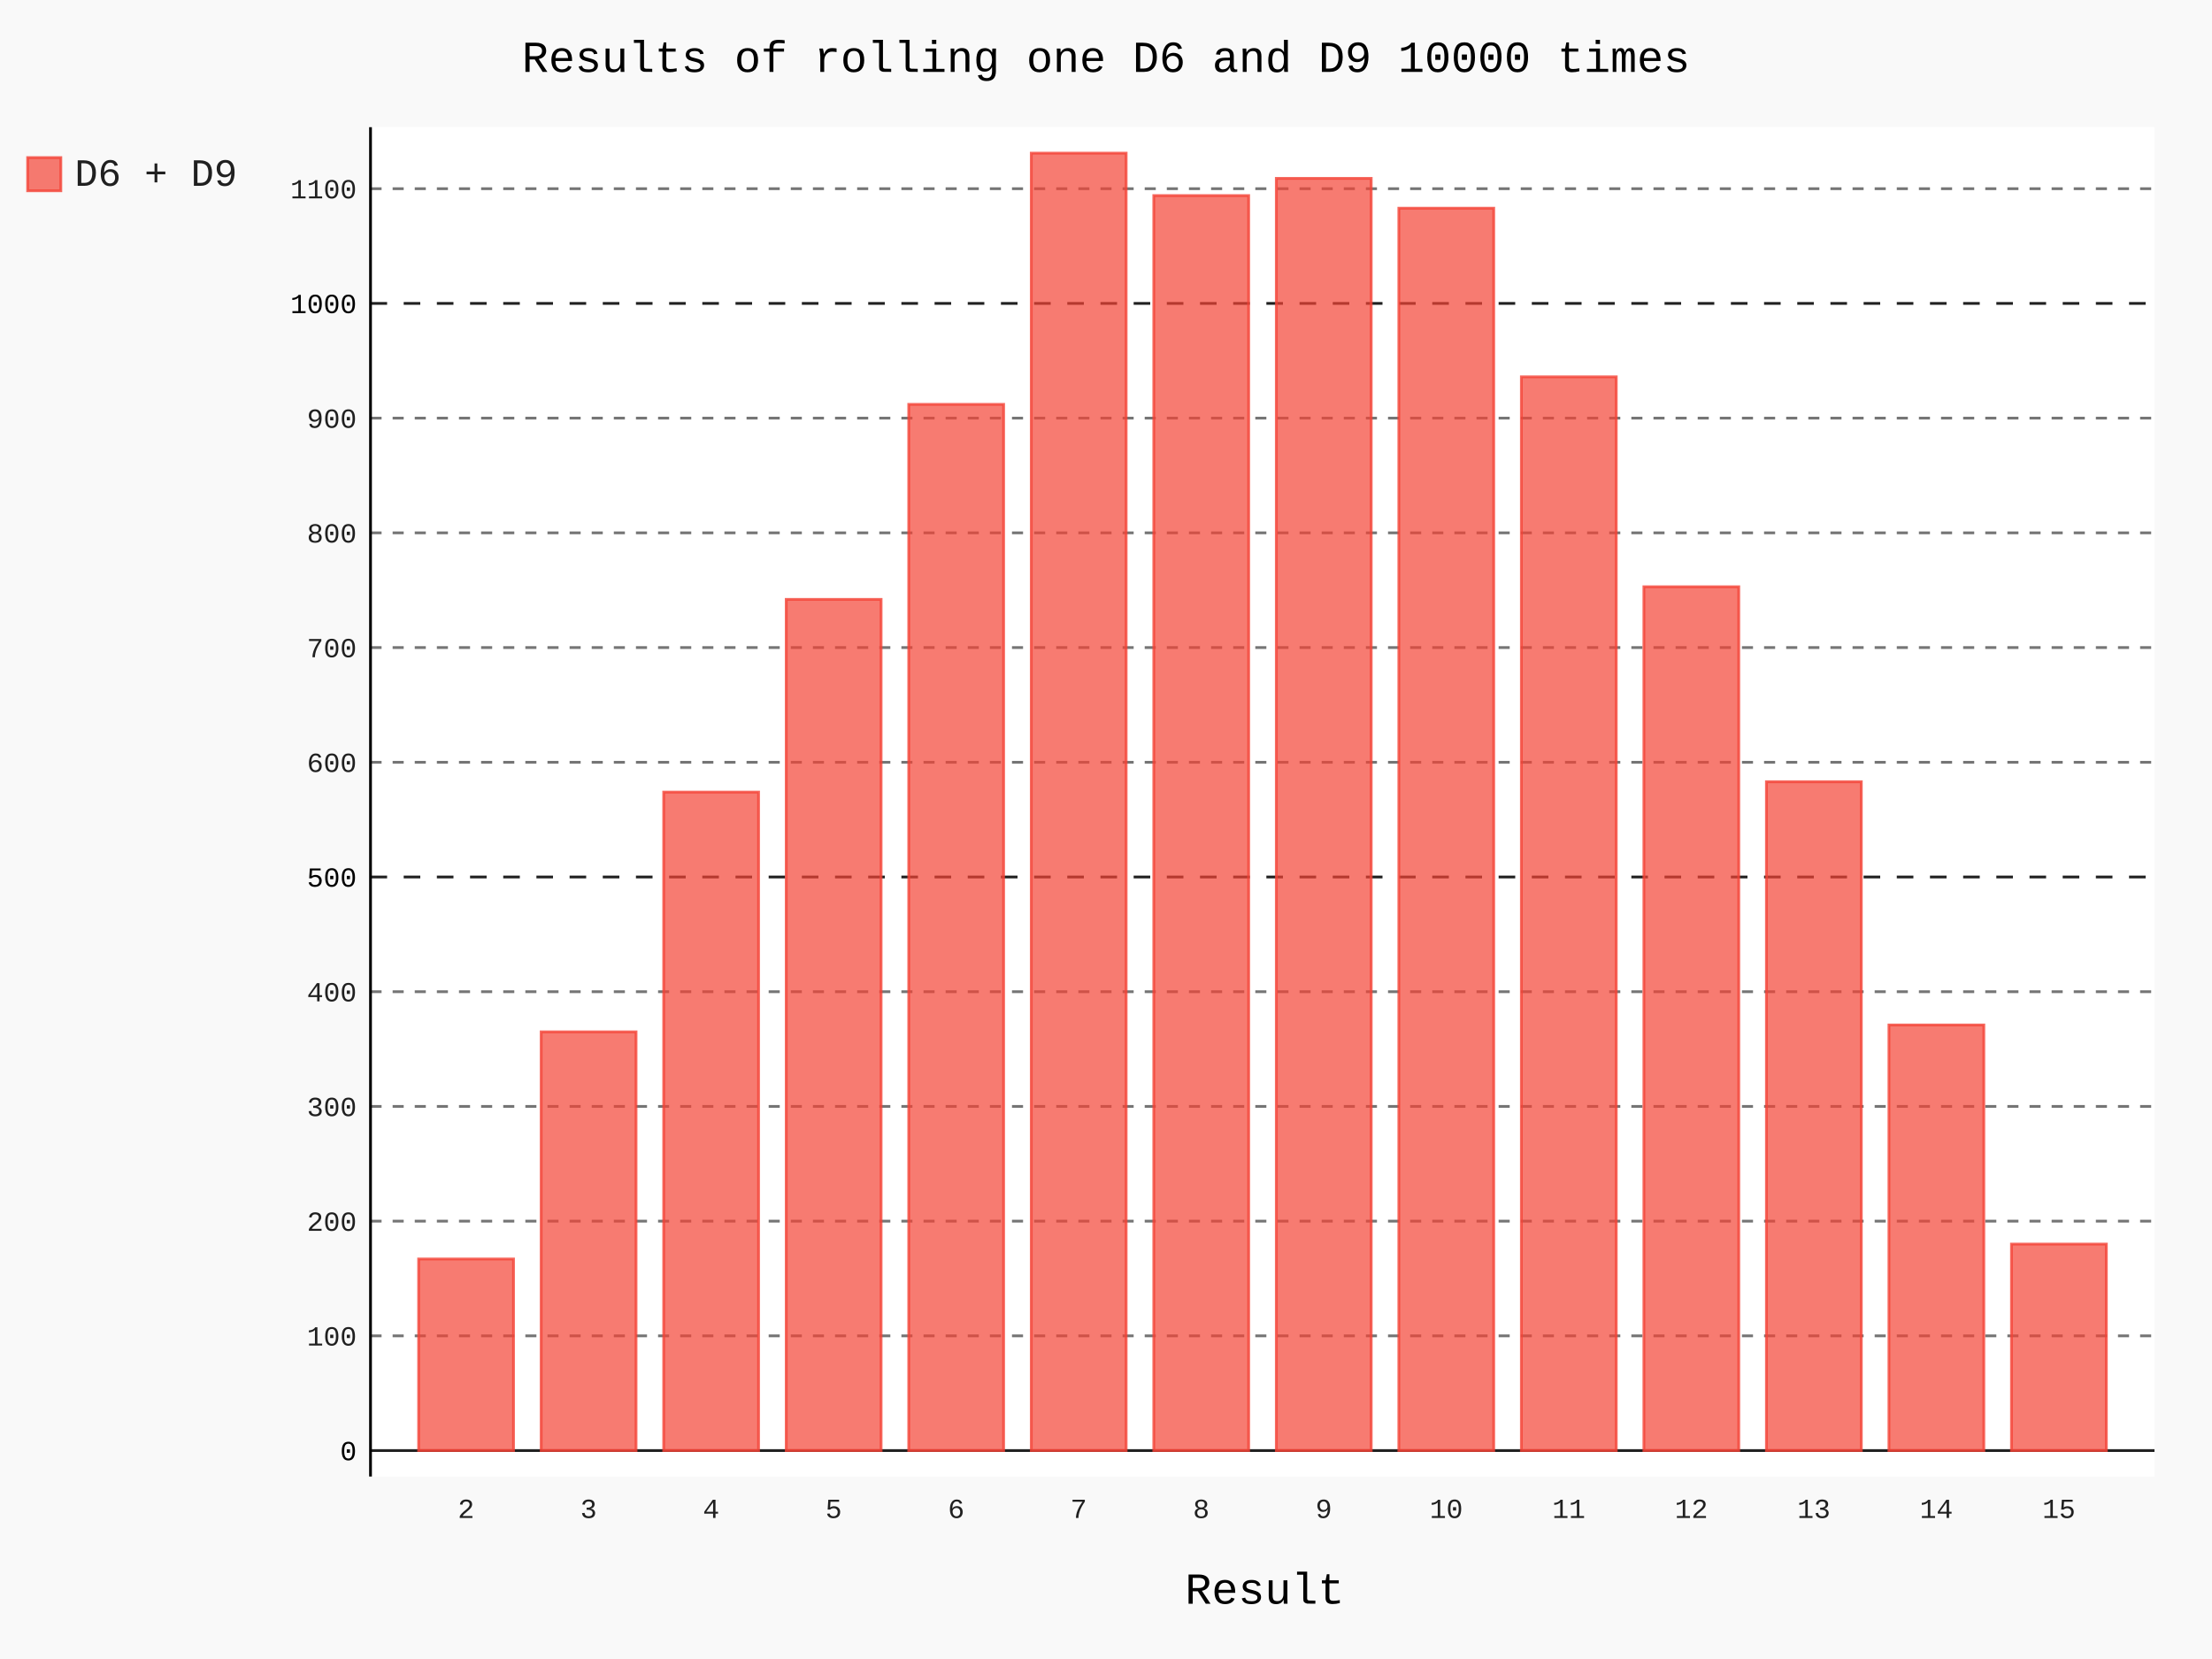
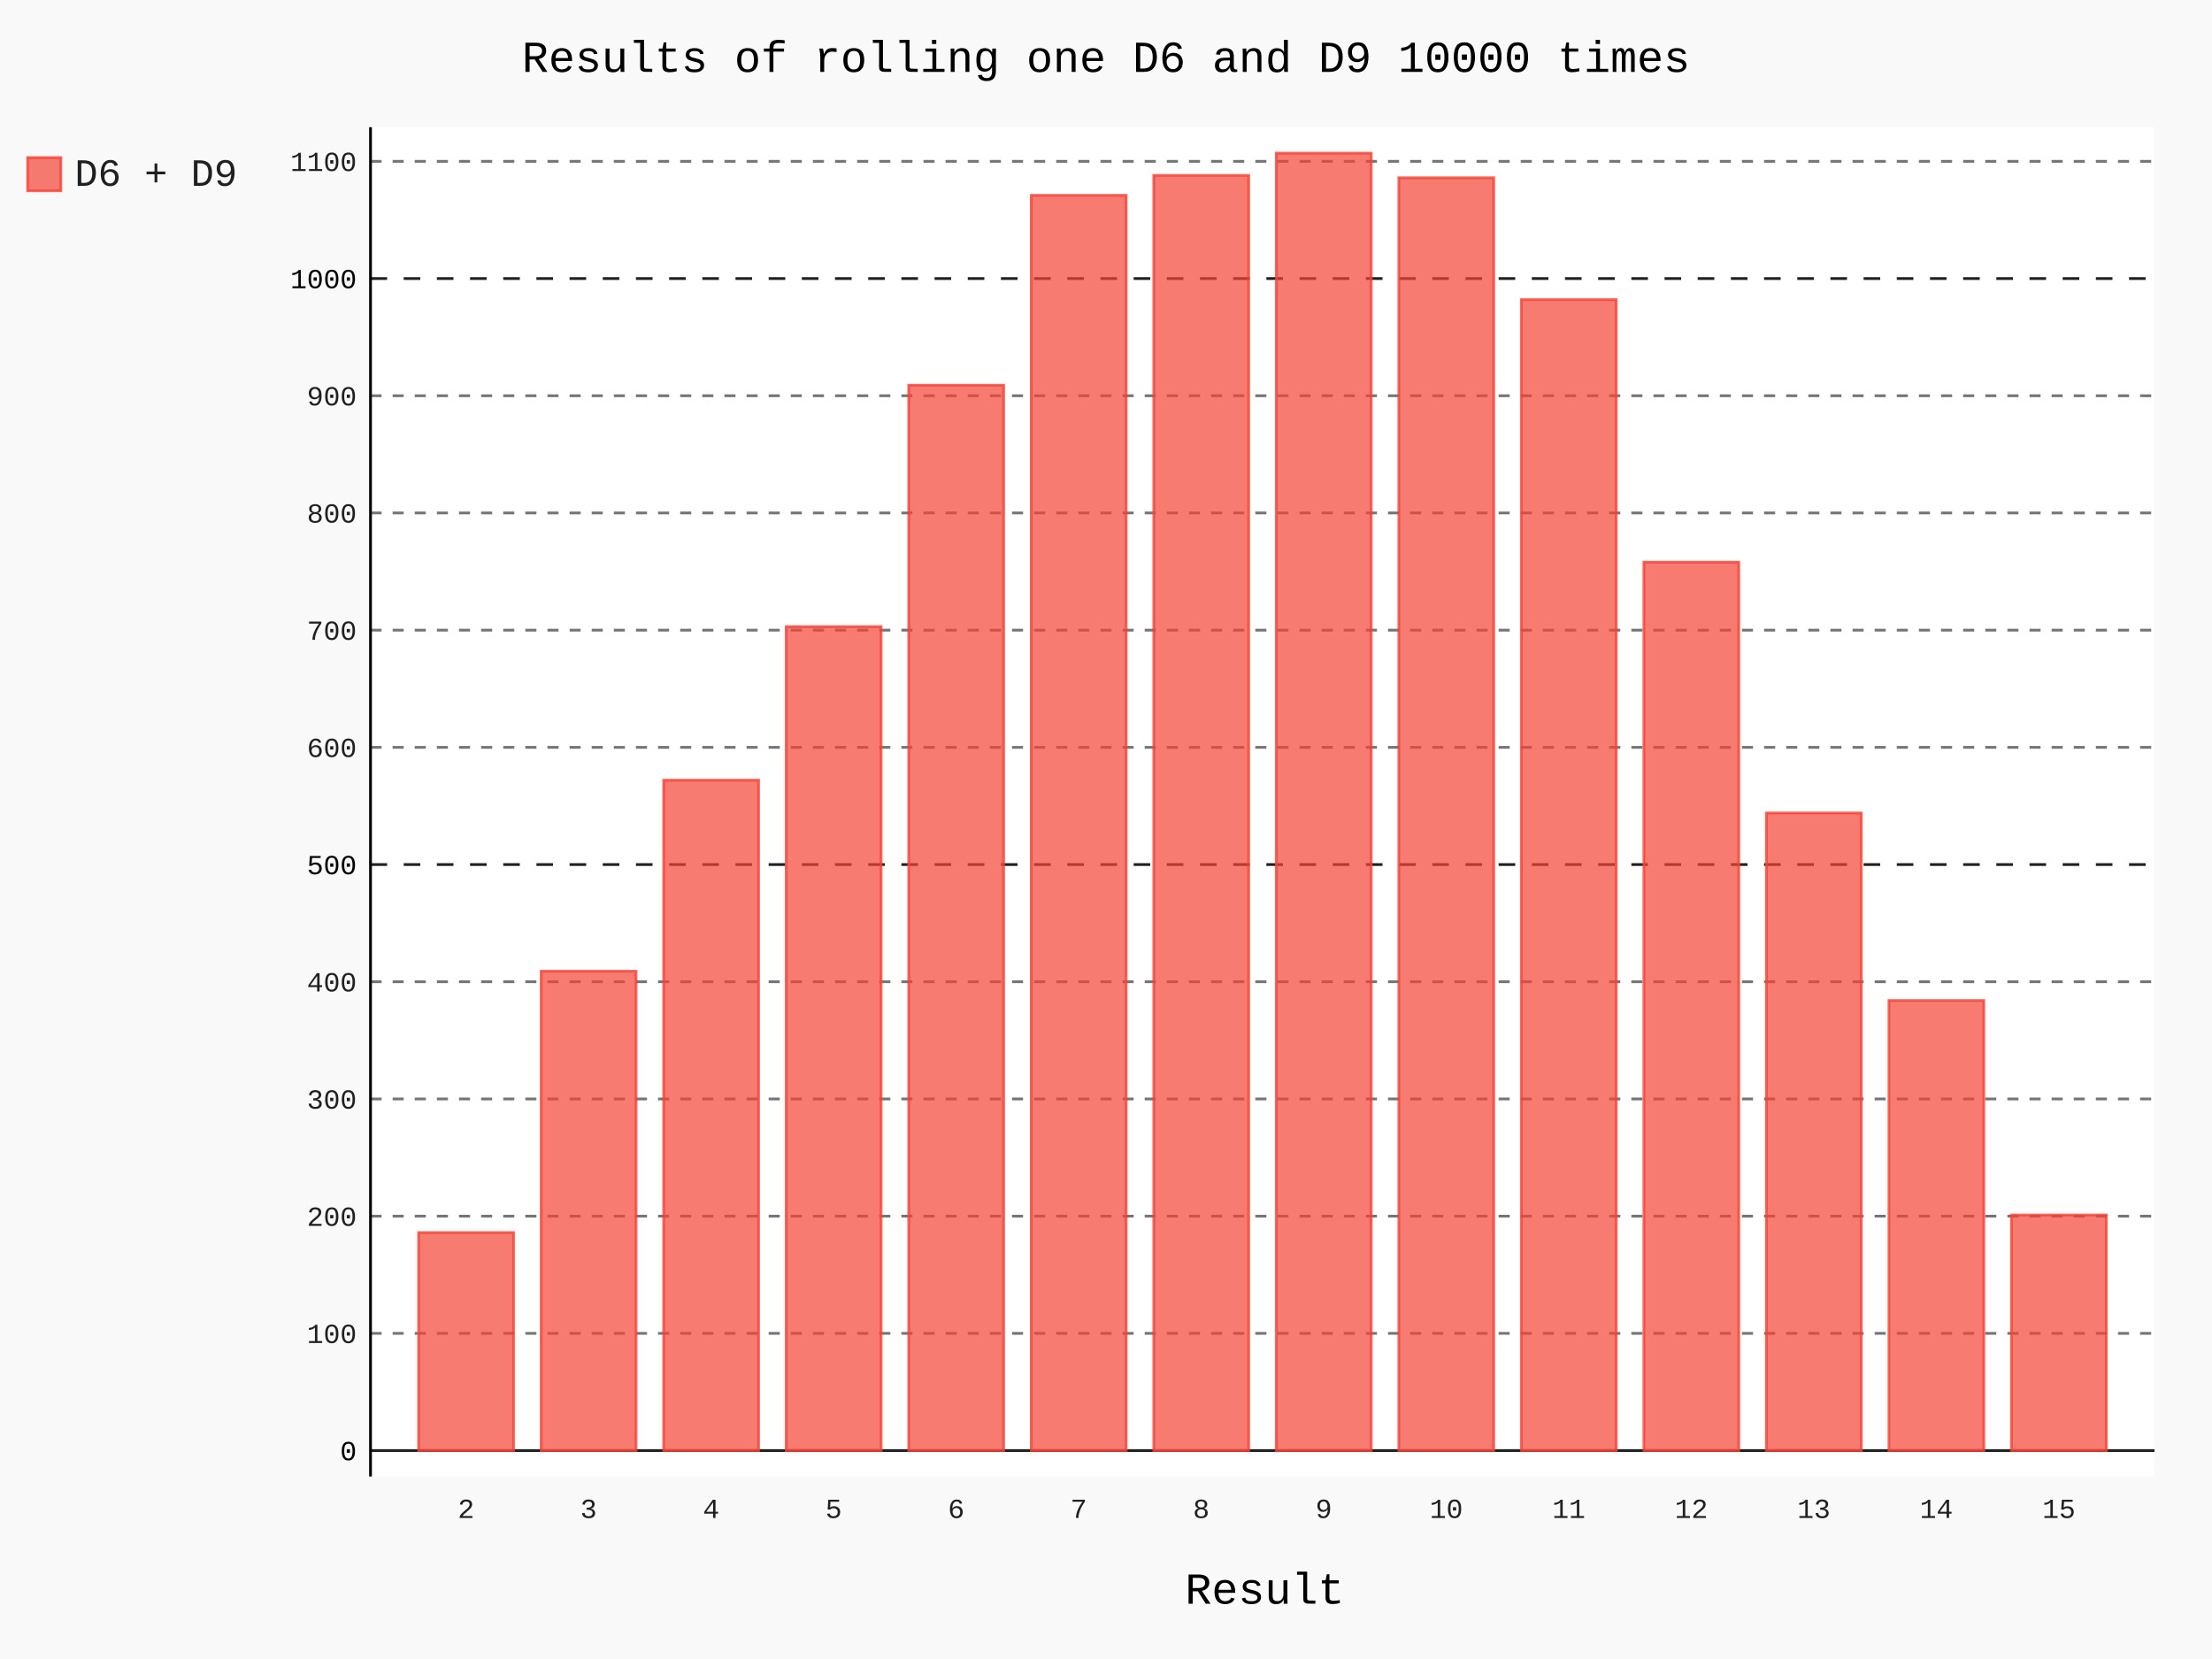
- <svg xmlns="http://www.w3.org/2000/svg" id="chart-99f5918d-fff5-483f-9b67-574be029c64b" class="pygal-chart" viewBox="0 0 800 600">
+ <svg xmlns="http://www.w3.org/2000/svg" id="chart-50a88cc8-583e-472f-a2f3-0d65552182aa" class="pygal-chart" viewBox="0 0 800 600">
  <defs>
-     <style type="text/css">#chart-99f5918d-fff5-483f-9b67-574be029c64b{-webkit-user-select:none;-webkit-font-smoothing:antialiased;font-family:Consolas,"Liberation Mono",Menlo,Courier,monospace}#chart-99f5918d-fff5-483f-9b67-574be029c64b .title{font-family:Consolas,"Liberation Mono",Menlo,Courier,monospace;font-size:16px}#chart-99f5918d-fff5-483f-9b67-574be029c64b .legends .legend text{font-family:Consolas,"Liberation Mono",Menlo,Courier,monospace;font-size:14px}#chart-99f5918d-fff5-483f-9b67-574be029c64b .axis text{font-family:Consolas,"Liberation Mono",Menlo,Courier,monospace;font-size:10px}#chart-99f5918d-fff5-483f-9b67-574be029c64b .axis text.major{font-family:Consolas,"Liberation Mono",Menlo,Courier,monospace;font-size:10px}#chart-99f5918d-fff5-483f-9b67-574be029c64b .text-overlay text.value{font-family:Consolas,"Liberation Mono",Menlo,Courier,monospace;font-size:16px}#chart-99f5918d-fff5-483f-9b67-574be029c64b .text-overlay text.label{font-family:Consolas,"Liberation Mono",Menlo,Courier,monospace;font-size:10px}#chart-99f5918d-fff5-483f-9b67-574be029c64b .tooltip{font-family:Consolas,"Liberation Mono",Menlo,Courier,monospace;font-size:14px}#chart-99f5918d-fff5-483f-9b67-574be029c64b text.no_data{font-family:Consolas,"Liberation Mono",Menlo,Courier,monospace;font-size:64px}
- #chart-99f5918d-fff5-483f-9b67-574be029c64b{background-color:rgba(249,249,249,1)}#chart-99f5918d-fff5-483f-9b67-574be029c64b path,#chart-99f5918d-fff5-483f-9b67-574be029c64b line,#chart-99f5918d-fff5-483f-9b67-574be029c64b rect,#chart-99f5918d-fff5-483f-9b67-574be029c64b circle{-webkit-transition:150ms;-moz-transition:150ms;transition:150ms}#chart-99f5918d-fff5-483f-9b67-574be029c64b .graph &gt; .background{fill:rgba(249,249,249,1)}#chart-99f5918d-fff5-483f-9b67-574be029c64b .plot &gt; .background{fill:rgba(255,255,255,1)}#chart-99f5918d-fff5-483f-9b67-574be029c64b .graph{fill:rgba(0,0,0,.87)}#chart-99f5918d-fff5-483f-9b67-574be029c64b text.no_data{fill:rgba(0,0,0,1)}#chart-99f5918d-fff5-483f-9b67-574be029c64b .title{fill:rgba(0,0,0,1)}#chart-99f5918d-fff5-483f-9b67-574be029c64b .legends .legend text{fill:rgba(0,0,0,.87)}#chart-99f5918d-fff5-483f-9b67-574be029c64b .legends .legend:hover text{fill:rgba(0,0,0,1)}#chart-99f5918d-fff5-483f-9b67-574be029c64b .axis .line{stroke:rgba(0,0,0,1)}#chart-99f5918d-fff5-483f-9b67-574be029c64b .axis .guide.line{stroke:rgba(0,0,0,.54)}#chart-99f5918d-fff5-483f-9b67-574be029c64b .axis .major.line{stroke:rgba(0,0,0,.87)}#chart-99f5918d-fff5-483f-9b67-574be029c64b .axis text.major{fill:rgba(0,0,0,1)}#chart-99f5918d-fff5-483f-9b67-574be029c64b .axis.y .guides:hover .guide.line,#chart-99f5918d-fff5-483f-9b67-574be029c64b .line-graph .axis.x .guides:hover .guide.line,#chart-99f5918d-fff5-483f-9b67-574be029c64b .stackedline-graph .axis.x .guides:hover .guide.line,#chart-99f5918d-fff5-483f-9b67-574be029c64b .xy-graph .axis.x .guides:hover .guide.line{stroke:rgba(0,0,0,1)}#chart-99f5918d-fff5-483f-9b67-574be029c64b .axis .guides:hover text{fill:rgba(0,0,0,1)}#chart-99f5918d-fff5-483f-9b67-574be029c64b .reactive{fill-opacity:.7;stroke-opacity:.8}#chart-99f5918d-fff5-483f-9b67-574be029c64b .ci{stroke:rgba(0,0,0,.87)}#chart-99f5918d-fff5-483f-9b67-574be029c64b .reactive.active,#chart-99f5918d-fff5-483f-9b67-574be029c64b .active .reactive{fill-opacity:.8;stroke-opacity:.9;stroke-width:4}#chart-99f5918d-fff5-483f-9b67-574be029c64b .ci .reactive.active{stroke-width:1.5}#chart-99f5918d-fff5-483f-9b67-574be029c64b .series text{fill:rgba(0,0,0,1)}#chart-99f5918d-fff5-483f-9b67-574be029c64b .tooltip rect{fill:rgba(255,255,255,1);stroke:rgba(0,0,0,1);-webkit-transition:opacity 150ms;-moz-transition:opacity 150ms;transition:opacity 150ms}#chart-99f5918d-fff5-483f-9b67-574be029c64b .tooltip .label{fill:rgba(0,0,0,.87)}#chart-99f5918d-fff5-483f-9b67-574be029c64b .tooltip .label{fill:rgba(0,0,0,.87)}#chart-99f5918d-fff5-483f-9b67-574be029c64b .tooltip .legend{font-size:.8em;fill:rgba(0,0,0,.54)}#chart-99f5918d-fff5-483f-9b67-574be029c64b .tooltip .x_label{font-size:.6em;fill:rgba(0,0,0,1)}#chart-99f5918d-fff5-483f-9b67-574be029c64b .tooltip .xlink{font-size:.5em;text-decoration:underline}#chart-99f5918d-fff5-483f-9b67-574be029c64b .tooltip .value{font-size:1.5em}#chart-99f5918d-fff5-483f-9b67-574be029c64b .bound{font-size:.5em}#chart-99f5918d-fff5-483f-9b67-574be029c64b .max-value{font-size:.75em;fill:rgba(0,0,0,.54)}#chart-99f5918d-fff5-483f-9b67-574be029c64b .map-element{fill:rgba(255,255,255,1);stroke:rgba(0,0,0,.54) !important}#chart-99f5918d-fff5-483f-9b67-574be029c64b .map-element .reactive{fill-opacity:inherit;stroke-opacity:inherit}#chart-99f5918d-fff5-483f-9b67-574be029c64b .color-0,#chart-99f5918d-fff5-483f-9b67-574be029c64b .color-0 a:visited{stroke:#F44336;fill:#F44336}#chart-99f5918d-fff5-483f-9b67-574be029c64b .text-overlay .color-0 text{fill:black}
- #chart-99f5918d-fff5-483f-9b67-574be029c64b text.no_data{text-anchor:middle}#chart-99f5918d-fff5-483f-9b67-574be029c64b .guide.line{fill:none}#chart-99f5918d-fff5-483f-9b67-574be029c64b .centered{text-anchor:middle}#chart-99f5918d-fff5-483f-9b67-574be029c64b .title{text-anchor:middle}#chart-99f5918d-fff5-483f-9b67-574be029c64b .legends .legend text{fill-opacity:1}#chart-99f5918d-fff5-483f-9b67-574be029c64b .axis.x text{text-anchor:middle}#chart-99f5918d-fff5-483f-9b67-574be029c64b .axis.x:not(.web) text[transform]{text-anchor:start}#chart-99f5918d-fff5-483f-9b67-574be029c64b .axis.x:not(.web) text[transform].backwards{text-anchor:end}#chart-99f5918d-fff5-483f-9b67-574be029c64b .axis.y text{text-anchor:end}#chart-99f5918d-fff5-483f-9b67-574be029c64b .axis.y text[transform].backwards{text-anchor:start}#chart-99f5918d-fff5-483f-9b67-574be029c64b .axis.y2 text{text-anchor:start}#chart-99f5918d-fff5-483f-9b67-574be029c64b .axis.y2 text[transform].backwards{text-anchor:end}#chart-99f5918d-fff5-483f-9b67-574be029c64b .axis .guide.line{stroke-dasharray:4,4}#chart-99f5918d-fff5-483f-9b67-574be029c64b .axis .major.guide.line{stroke-dasharray:6,6}#chart-99f5918d-fff5-483f-9b67-574be029c64b .horizontal .axis.y .guide.line,#chart-99f5918d-fff5-483f-9b67-574be029c64b .horizontal .axis.y2 .guide.line,#chart-99f5918d-fff5-483f-9b67-574be029c64b .vertical .axis.x .guide.line{opacity:0}#chart-99f5918d-fff5-483f-9b67-574be029c64b .horizontal .axis.always_show .guide.line,#chart-99f5918d-fff5-483f-9b67-574be029c64b .vertical .axis.always_show .guide.line{opacity:1 !important}#chart-99f5918d-fff5-483f-9b67-574be029c64b .axis.y .guides:hover .guide.line,#chart-99f5918d-fff5-483f-9b67-574be029c64b .axis.y2 .guides:hover .guide.line,#chart-99f5918d-fff5-483f-9b67-574be029c64b .axis.x .guides:hover .guide.line{opacity:1}#chart-99f5918d-fff5-483f-9b67-574be029c64b .axis .guides:hover text{opacity:1}#chart-99f5918d-fff5-483f-9b67-574be029c64b .nofill{fill:none}#chart-99f5918d-fff5-483f-9b67-574be029c64b .subtle-fill{fill-opacity:.2}#chart-99f5918d-fff5-483f-9b67-574be029c64b .dot{stroke-width:1px;fill-opacity:1}#chart-99f5918d-fff5-483f-9b67-574be029c64b .dot.active{stroke-width:5px}#chart-99f5918d-fff5-483f-9b67-574be029c64b .dot.negative{fill:transparent}#chart-99f5918d-fff5-483f-9b67-574be029c64b text,#chart-99f5918d-fff5-483f-9b67-574be029c64b tspan{stroke:none !important}#chart-99f5918d-fff5-483f-9b67-574be029c64b .series text.active{opacity:1}#chart-99f5918d-fff5-483f-9b67-574be029c64b .tooltip rect{fill-opacity:.95;stroke-width:.5}#chart-99f5918d-fff5-483f-9b67-574be029c64b .tooltip text{fill-opacity:1}#chart-99f5918d-fff5-483f-9b67-574be029c64b .showable{visibility:hidden}#chart-99f5918d-fff5-483f-9b67-574be029c64b .showable.shown{visibility:visible}#chart-99f5918d-fff5-483f-9b67-574be029c64b .gauge-background{fill:rgba(229,229,229,1);stroke:none}#chart-99f5918d-fff5-483f-9b67-574be029c64b .bg-lines{stroke:rgba(249,249,249,1);stroke-width:2px}</style>
+     <style type="text/css">#chart-50a88cc8-583e-472f-a2f3-0d65552182aa{-webkit-user-select:none;-webkit-font-smoothing:antialiased;font-family:Consolas,"Liberation Mono",Menlo,Courier,monospace}#chart-50a88cc8-583e-472f-a2f3-0d65552182aa .title{font-family:Consolas,"Liberation Mono",Menlo,Courier,monospace;font-size:16px}#chart-50a88cc8-583e-472f-a2f3-0d65552182aa .legends .legend text{font-family:Consolas,"Liberation Mono",Menlo,Courier,monospace;font-size:14px}#chart-50a88cc8-583e-472f-a2f3-0d65552182aa .axis text{font-family:Consolas,"Liberation Mono",Menlo,Courier,monospace;font-size:10px}#chart-50a88cc8-583e-472f-a2f3-0d65552182aa .axis text.major{font-family:Consolas,"Liberation Mono",Menlo,Courier,monospace;font-size:10px}#chart-50a88cc8-583e-472f-a2f3-0d65552182aa .text-overlay text.value{font-family:Consolas,"Liberation Mono",Menlo,Courier,monospace;font-size:16px}#chart-50a88cc8-583e-472f-a2f3-0d65552182aa .text-overlay text.label{font-family:Consolas,"Liberation Mono",Menlo,Courier,monospace;font-size:10px}#chart-50a88cc8-583e-472f-a2f3-0d65552182aa .tooltip{font-family:Consolas,"Liberation Mono",Menlo,Courier,monospace;font-size:14px}#chart-50a88cc8-583e-472f-a2f3-0d65552182aa text.no_data{font-family:Consolas,"Liberation Mono",Menlo,Courier,monospace;font-size:64px}
+ #chart-50a88cc8-583e-472f-a2f3-0d65552182aa{background-color:rgba(249,249,249,1)}#chart-50a88cc8-583e-472f-a2f3-0d65552182aa path,#chart-50a88cc8-583e-472f-a2f3-0d65552182aa line,#chart-50a88cc8-583e-472f-a2f3-0d65552182aa rect,#chart-50a88cc8-583e-472f-a2f3-0d65552182aa circle{-webkit-transition:150ms;-moz-transition:150ms;transition:150ms}#chart-50a88cc8-583e-472f-a2f3-0d65552182aa .graph &gt; .background{fill:rgba(249,249,249,1)}#chart-50a88cc8-583e-472f-a2f3-0d65552182aa .plot &gt; .background{fill:rgba(255,255,255,1)}#chart-50a88cc8-583e-472f-a2f3-0d65552182aa .graph{fill:rgba(0,0,0,.87)}#chart-50a88cc8-583e-472f-a2f3-0d65552182aa text.no_data{fill:rgba(0,0,0,1)}#chart-50a88cc8-583e-472f-a2f3-0d65552182aa .title{fill:rgba(0,0,0,1)}#chart-50a88cc8-583e-472f-a2f3-0d65552182aa .legends .legend text{fill:rgba(0,0,0,.87)}#chart-50a88cc8-583e-472f-a2f3-0d65552182aa .legends .legend:hover text{fill:rgba(0,0,0,1)}#chart-50a88cc8-583e-472f-a2f3-0d65552182aa .axis .line{stroke:rgba(0,0,0,1)}#chart-50a88cc8-583e-472f-a2f3-0d65552182aa .axis .guide.line{stroke:rgba(0,0,0,.54)}#chart-50a88cc8-583e-472f-a2f3-0d65552182aa .axis .major.line{stroke:rgba(0,0,0,.87)}#chart-50a88cc8-583e-472f-a2f3-0d65552182aa .axis text.major{fill:rgba(0,0,0,1)}#chart-50a88cc8-583e-472f-a2f3-0d65552182aa .axis.y .guides:hover .guide.line,#chart-50a88cc8-583e-472f-a2f3-0d65552182aa .line-graph .axis.x .guides:hover .guide.line,#chart-50a88cc8-583e-472f-a2f3-0d65552182aa .stackedline-graph .axis.x .guides:hover .guide.line,#chart-50a88cc8-583e-472f-a2f3-0d65552182aa .xy-graph .axis.x .guides:hover .guide.line{stroke:rgba(0,0,0,1)}#chart-50a88cc8-583e-472f-a2f3-0d65552182aa .axis .guides:hover text{fill:rgba(0,0,0,1)}#chart-50a88cc8-583e-472f-a2f3-0d65552182aa .reactive{fill-opacity:.7;stroke-opacity:.8}#chart-50a88cc8-583e-472f-a2f3-0d65552182aa .ci{stroke:rgba(0,0,0,.87)}#chart-50a88cc8-583e-472f-a2f3-0d65552182aa .reactive.active,#chart-50a88cc8-583e-472f-a2f3-0d65552182aa .active .reactive{fill-opacity:.8;stroke-opacity:.9;stroke-width:4}#chart-50a88cc8-583e-472f-a2f3-0d65552182aa .ci .reactive.active{stroke-width:1.5}#chart-50a88cc8-583e-472f-a2f3-0d65552182aa .series text{fill:rgba(0,0,0,1)}#chart-50a88cc8-583e-472f-a2f3-0d65552182aa .tooltip rect{fill:rgba(255,255,255,1);stroke:rgba(0,0,0,1);-webkit-transition:opacity 150ms;-moz-transition:opacity 150ms;transition:opacity 150ms}#chart-50a88cc8-583e-472f-a2f3-0d65552182aa .tooltip .label{fill:rgba(0,0,0,.87)}#chart-50a88cc8-583e-472f-a2f3-0d65552182aa .tooltip .label{fill:rgba(0,0,0,.87)}#chart-50a88cc8-583e-472f-a2f3-0d65552182aa .tooltip .legend{font-size:.8em;fill:rgba(0,0,0,.54)}#chart-50a88cc8-583e-472f-a2f3-0d65552182aa .tooltip .x_label{font-size:.6em;fill:rgba(0,0,0,1)}#chart-50a88cc8-583e-472f-a2f3-0d65552182aa .tooltip .xlink{font-size:.5em;text-decoration:underline}#chart-50a88cc8-583e-472f-a2f3-0d65552182aa .tooltip .value{font-size:1.5em}#chart-50a88cc8-583e-472f-a2f3-0d65552182aa .bound{font-size:.5em}#chart-50a88cc8-583e-472f-a2f3-0d65552182aa .max-value{font-size:.75em;fill:rgba(0,0,0,.54)}#chart-50a88cc8-583e-472f-a2f3-0d65552182aa .map-element{fill:rgba(255,255,255,1);stroke:rgba(0,0,0,.54) !important}#chart-50a88cc8-583e-472f-a2f3-0d65552182aa .map-element .reactive{fill-opacity:inherit;stroke-opacity:inherit}#chart-50a88cc8-583e-472f-a2f3-0d65552182aa .color-0,#chart-50a88cc8-583e-472f-a2f3-0d65552182aa .color-0 a:visited{stroke:#F44336;fill:#F44336}#chart-50a88cc8-583e-472f-a2f3-0d65552182aa .text-overlay .color-0 text{fill:black}
+ #chart-50a88cc8-583e-472f-a2f3-0d65552182aa text.no_data{text-anchor:middle}#chart-50a88cc8-583e-472f-a2f3-0d65552182aa .guide.line{fill:none}#chart-50a88cc8-583e-472f-a2f3-0d65552182aa .centered{text-anchor:middle}#chart-50a88cc8-583e-472f-a2f3-0d65552182aa .title{text-anchor:middle}#chart-50a88cc8-583e-472f-a2f3-0d65552182aa .legends .legend text{fill-opacity:1}#chart-50a88cc8-583e-472f-a2f3-0d65552182aa .axis.x text{text-anchor:middle}#chart-50a88cc8-583e-472f-a2f3-0d65552182aa .axis.x:not(.web) text[transform]{text-anchor:start}#chart-50a88cc8-583e-472f-a2f3-0d65552182aa .axis.x:not(.web) text[transform].backwards{text-anchor:end}#chart-50a88cc8-583e-472f-a2f3-0d65552182aa .axis.y text{text-anchor:end}#chart-50a88cc8-583e-472f-a2f3-0d65552182aa .axis.y text[transform].backwards{text-anchor:start}#chart-50a88cc8-583e-472f-a2f3-0d65552182aa .axis.y2 text{text-anchor:start}#chart-50a88cc8-583e-472f-a2f3-0d65552182aa .axis.y2 text[transform].backwards{text-anchor:end}#chart-50a88cc8-583e-472f-a2f3-0d65552182aa .axis .guide.line{stroke-dasharray:4,4}#chart-50a88cc8-583e-472f-a2f3-0d65552182aa .axis .major.guide.line{stroke-dasharray:6,6}#chart-50a88cc8-583e-472f-a2f3-0d65552182aa .horizontal .axis.y .guide.line,#chart-50a88cc8-583e-472f-a2f3-0d65552182aa .horizontal .axis.y2 .guide.line,#chart-50a88cc8-583e-472f-a2f3-0d65552182aa .vertical .axis.x .guide.line{opacity:0}#chart-50a88cc8-583e-472f-a2f3-0d65552182aa .horizontal .axis.always_show .guide.line,#chart-50a88cc8-583e-472f-a2f3-0d65552182aa .vertical .axis.always_show .guide.line{opacity:1 !important}#chart-50a88cc8-583e-472f-a2f3-0d65552182aa .axis.y .guides:hover .guide.line,#chart-50a88cc8-583e-472f-a2f3-0d65552182aa .axis.y2 .guides:hover .guide.line,#chart-50a88cc8-583e-472f-a2f3-0d65552182aa .axis.x .guides:hover .guide.line{opacity:1}#chart-50a88cc8-583e-472f-a2f3-0d65552182aa .axis .guides:hover text{opacity:1}#chart-50a88cc8-583e-472f-a2f3-0d65552182aa .nofill{fill:none}#chart-50a88cc8-583e-472f-a2f3-0d65552182aa .subtle-fill{fill-opacity:.2}#chart-50a88cc8-583e-472f-a2f3-0d65552182aa .dot{stroke-width:1px;fill-opacity:1}#chart-50a88cc8-583e-472f-a2f3-0d65552182aa .dot.active{stroke-width:5px}#chart-50a88cc8-583e-472f-a2f3-0d65552182aa .dot.negative{fill:transparent}#chart-50a88cc8-583e-472f-a2f3-0d65552182aa text,#chart-50a88cc8-583e-472f-a2f3-0d65552182aa tspan{stroke:none !important}#chart-50a88cc8-583e-472f-a2f3-0d65552182aa .series text.active{opacity:1}#chart-50a88cc8-583e-472f-a2f3-0d65552182aa .tooltip rect{fill-opacity:.95;stroke-width:.5}#chart-50a88cc8-583e-472f-a2f3-0d65552182aa .tooltip text{fill-opacity:1}#chart-50a88cc8-583e-472f-a2f3-0d65552182aa .showable{visibility:hidden}#chart-50a88cc8-583e-472f-a2f3-0d65552182aa .showable.shown{visibility:visible}#chart-50a88cc8-583e-472f-a2f3-0d65552182aa .gauge-background{fill:rgba(229,229,229,1);stroke:none}#chart-50a88cc8-583e-472f-a2f3-0d65552182aa .bg-lines{stroke:rgba(249,249,249,1);stroke-width:2px}</style>
  </defs>
  <g class="graph bar-graph vertical">
    <rect x="0" y="0" width="800" height="600" class="background" />
    <g transform="translate(134, 46)" class="plot">
      <rect x="0" y="0" width="645.2" height="488" class="background" />
      <g class="axis y always_show">
        <g class="guides">
          <path d="M0 478.615 h645.2" class="axis major line" />
          <text x="-5" y="482.115" class="major">0</text>
        </g>
        <g class="guides">
-           <path d="M0 437.127 h645.2" class="guide line" />
-           <text x="-5" y="440.627" class="">100</text>
+           <path d="M0 436.228 h645.2" class="guide line" />
+           <text x="-5" y="439.728" class="">100</text>
        </g>
        <g class="guides">
-           <path d="M0 395.639 h645.2" class="guide line" />
-           <text x="-5" y="399.139" class="">200</text>
+           <path d="M0 393.84 h645.2" class="guide line" />
+           <text x="-5" y="397.34" class="">200</text>
        </g>
        <g class="guides">
-           <path d="M0 354.151 h645.2" class="guide line" />
-           <text x="-5" y="357.651" class="">300</text>
+           <path d="M0 351.453 h645.2" class="guide line" />
+           <text x="-5" y="354.953" class="">300</text>
        </g>
        <g class="guides">
-           <path d="M0 312.663 h645.2" class="guide line" />
-           <text x="-5" y="316.163" class="">400</text>
+           <path d="M0 309.065 h645.2" class="guide line" />
+           <text x="-5" y="312.565" class="">400</text>
        </g>
        <g class="guides">
-           <path d="M0 271.175 h645.2" class="major guide line" />
-           <text x="-5" y="274.675" class="major">500</text>
+           <path d="M0 266.677 h645.2" class="major guide line" />
+           <text x="-5" y="270.177" class="major">500</text>
        </g>
        <g class="guides">
-           <path d="M0 229.687 h645.2" class="guide line" />
-           <text x="-5" y="233.187" class="">600</text>
+           <path d="M0 224.29 h645.2" class="guide line" />
+           <text x="-5" y="227.79" class="">600</text>
        </g>
        <g class="guides">
-           <path d="M0 188.198 h645.2" class="guide line" />
-           <text x="-5" y="191.698" class="">700</text>
+           <path d="M0 181.902 h645.2" class="guide line" />
+           <text x="-5" y="185.402" class="">700</text>
        </g>
        <g class="guides">
-           <path d="M0 146.71 h645.2" class="guide line" />
-           <text x="-5" y="150.21" class="">800</text>
+           <path d="M0 139.515 h645.2" class="guide line" />
+           <text x="-5" y="143.015" class="">800</text>
        </g>
        <g class="guides">
-           <path d="M0 105.222 h645.2" class="guide line" />
-           <text x="-5" y="108.722" class="">900</text>
+           <path d="M0 97.127 h645.2" class="guide line" />
+           <text x="-5" y="100.627" class="">900</text>
        </g>
        <g class="guides">
-           <path d="M0 63.734 h645.2" class="major guide line" />
-           <text x="-5" y="67.234" class="major">1000</text>
+           <path d="M0 54.739 h645.2" class="major guide line" />
+           <text x="-5" y="58.239" class="major">1000</text>
        </g>
        <g class="guides">
-           <path d="M0 22.246 h645.2" class="guide line" />
-           <text x="-5" y="25.746" class="">1100</text>
+           <path d="M0 12.352 h645.2" class="guide line" />
+           <text x="-5" y="15.852" class="">1100</text>
        </g>
      </g>
      <g class="axis x">
        <path d="M0 0 v488" class="line" />
        <g class="guides">
          <path d="M34.564 0 v488" class="guide line" />
          <text x="34.564" y="503.0" class="">2</text>
        </g>
        <g class="guides">
          <path d="M78.877 0 v488" class="guide line" />
          <text x="78.877" y="503.0" class="">3</text>
        </g>
        <g class="guides">
          <path d="M123.191 0 v488" class="guide line" />
          <text x="123.191" y="503.0" class="">4</text>
        </g>
        <g class="guides">
          <path d="M167.504 0 v488" class="guide line" />
          <text x="167.504" y="503.0" class="">5</text>
        </g>
        <g class="guides">
          <path d="M211.817 0 v488" class="guide line" />
          <text x="211.817" y="503.0" class="">6</text>
        </g>
        <g class="guides">
          <path d="M256.13 0 v488" class="guide line" />
          <text x="256.13" y="503.0" class="">7</text>
        </g>
        <g class="guides">
          <path d="M300.443 0 v488" class="guide line" />
          <text x="300.443" y="503.0" class="">8</text>
        </g>
        <g class="guides">
          <path d="M344.757 0 v488" class="guide line" />
          <text x="344.757" y="503.0" class="">9</text>
        </g>
        <g class="guides">
          <path d="M389.07 0 v488" class="guide line" />
          <text x="389.07" y="503.0" class="">10</text>
        </g>
        <g class="guides">
          <path d="M433.383 0 v488" class="guide line" />
          <text x="433.383" y="503.0" class="">11</text>
        </g>
        <g class="guides">
          <path d="M477.696 0 v488" class="guide line" />
          <text x="477.696" y="503.0" class="">12</text>
        </g>
        <g class="guides">
          <path d="M522.009 0 v488" class="guide line" />
          <text x="522.009" y="503.0" class="">13</text>
        </g>
        <g class="guides">
          <path d="M566.323 0 v488" class="guide line" />
          <text x="566.323" y="503.0" class="">14</text>
        </g>
        <g class="guides">
          <path d="M610.636 0 v488" class="guide line" />
          <text x="610.636" y="503.0" class="">15</text>
        </g>
      </g>
      <g class="series serie-0 color-0">
        <g class="bars">
          <g class="bar">
-             <rect x="17.406" y="409.33" rx="0" ry="0" width="34.316" height="69.285" class="rect reactive tooltip-trigger" />
+             <rect x="17.406" y="399.774" rx="0" ry="0" width="34.316" height="78.841" class="rect reactive tooltip-trigger" />
          </g>
          <g class="bar">
-             <rect x="61.719" y="327.184" rx="0" ry="0" width="34.316" height="151.432" class="rect reactive tooltip-trigger" />
+             <rect x="61.719" y="305.25" rx="0" ry="0" width="34.316" height="173.365" class="rect reactive tooltip-trigger" />
          </g>
          <g class="bar">
-             <rect x="106.033" y="240.474" rx="0" ry="0" width="34.316" height="238.142" class="rect reactive tooltip-trigger" />
+             <rect x="106.033" y="236.158" rx="0" ry="0" width="34.316" height="242.457" class="rect reactive tooltip-trigger" />
          </g>
          <g class="bar">
-             <rect x="150.346" y="170.773" rx="0" ry="0" width="34.316" height="307.842" class="rect reactive tooltip-trigger" />
+             <rect x="150.346" y="180.631" rx="0" ry="0" width="34.316" height="297.985" class="rect reactive tooltip-trigger" />
          </g>
          <g class="bar">
-             <rect x="194.659" y="100.244" rx="0" ry="0" width="34.316" height="378.372" class="rect reactive tooltip-trigger" />
+             <rect x="194.659" y="93.312" rx="0" ry="0" width="34.316" height="385.303" class="rect reactive tooltip-trigger" />
          </g>
          <g class="bar">
-             <rect x="238.972" y="9.385" rx="0" ry="0" width="34.316" height="469.231" class="rect reactive tooltip-trigger" />
+             <rect x="238.972" y="24.644" rx="0" ry="0" width="34.316" height="453.971" class="rect reactive tooltip-trigger" />
          </g>
          <g class="bar">
-             <rect x="283.285" y="24.735" rx="0" ry="0" width="34.316" height="453.88" class="rect reactive tooltip-trigger" />
+             <rect x="283.285" y="17.438" rx="0" ry="0" width="34.316" height="461.177" class="rect reactive tooltip-trigger" />
          </g>
          <g class="bar">
-             <rect x="327.599" y="18.512" rx="0" ry="0" width="34.316" height="460.103" class="rect reactive tooltip-trigger" />
+             <rect x="327.599" y="9.385" rx="0" ry="0" width="34.316" height="469.231" class="rect reactive tooltip-trigger" />
          </g>
          <g class="bar">
-             <rect x="371.912" y="29.299" rx="0" ry="0" width="34.316" height="449.316" class="rect reactive tooltip-trigger" />
+             <rect x="371.912" y="18.286" rx="0" ry="0" width="34.316" height="460.329" class="rect reactive tooltip-trigger" />
          </g>
          <g class="bar">
-             <rect x="416.225" y="90.286" rx="0" ry="0" width="34.316" height="388.329" class="rect reactive tooltip-trigger" />
+             <rect x="416.225" y="62.369" rx="0" ry="0" width="34.316" height="416.246" class="rect reactive tooltip-trigger" />
          </g>
          <g class="bar">
-             <rect x="460.538" y="166.21" rx="0" ry="0" width="34.316" height="312.406" class="rect reactive tooltip-trigger" />
+             <rect x="460.538" y="157.317" rx="0" ry="0" width="34.316" height="321.298" class="rect reactive tooltip-trigger" />
          </g>
          <g class="bar">
-             <rect x="504.851" y="236.74" rx="0" ry="0" width="34.316" height="241.876" class="rect reactive tooltip-trigger" />
+             <rect x="504.851" y="248.027" rx="0" ry="0" width="34.316" height="230.589" class="rect reactive tooltip-trigger" />
          </g>
          <g class="bar">
-             <rect x="549.164" y="324.694" rx="0" ry="0" width="34.316" height="153.921" class="rect reactive tooltip-trigger" />
+             <rect x="549.164" y="315.847" rx="0" ry="0" width="34.316" height="162.768" class="rect reactive tooltip-trigger" />
          </g>
          <g class="bar">
-             <rect x="593.478" y="403.937" rx="0" ry="0" width="34.316" height="74.679" class="rect reactive tooltip-trigger" />
+             <rect x="593.478" y="393.416" rx="0" ry="0" width="34.316" height="85.199" class="rect reactive tooltip-trigger" />
          </g>
        </g>
      </g>
    </g>
    <g class="titles">
      <text x="400.0" y="26" class="title plot_title">Results of rolling one D6 and D9 10000 times</text>
      <text x="457.4" y="580" class="title">Result</text>
    </g>
    <g transform="translate(134, 46)" class="plot overlay">
      <g class="series serie-0 color-0" />
    </g>
    <g transform="translate(134, 46)" class="plot text-overlay">
      <g class="series serie-0 color-0" />
    </g>
    <g transform="translate(134, 46)" class="plot tooltip-overlay">
      <g transform="translate(0 0)" style="opacity: 0" class="tooltip">
        <rect rx="0" ry="0" width="0" height="0" class="tooltip-box" />
        <g class="text" />
      </g>
    </g>
    <g transform="translate(10, 56)" class="legends">
      <g id="activate-serie-0" class="legend reactive activate-serie">
        <rect x="0.0" y="1.0" width="12" height="12" class="color-0 reactive" />
        <text x="17.0" y="11.2">D6 + D9</text>
      </g>
    </g>
    <g transform="translate(790, 56)" class="legends" />
  </g>
</svg>
